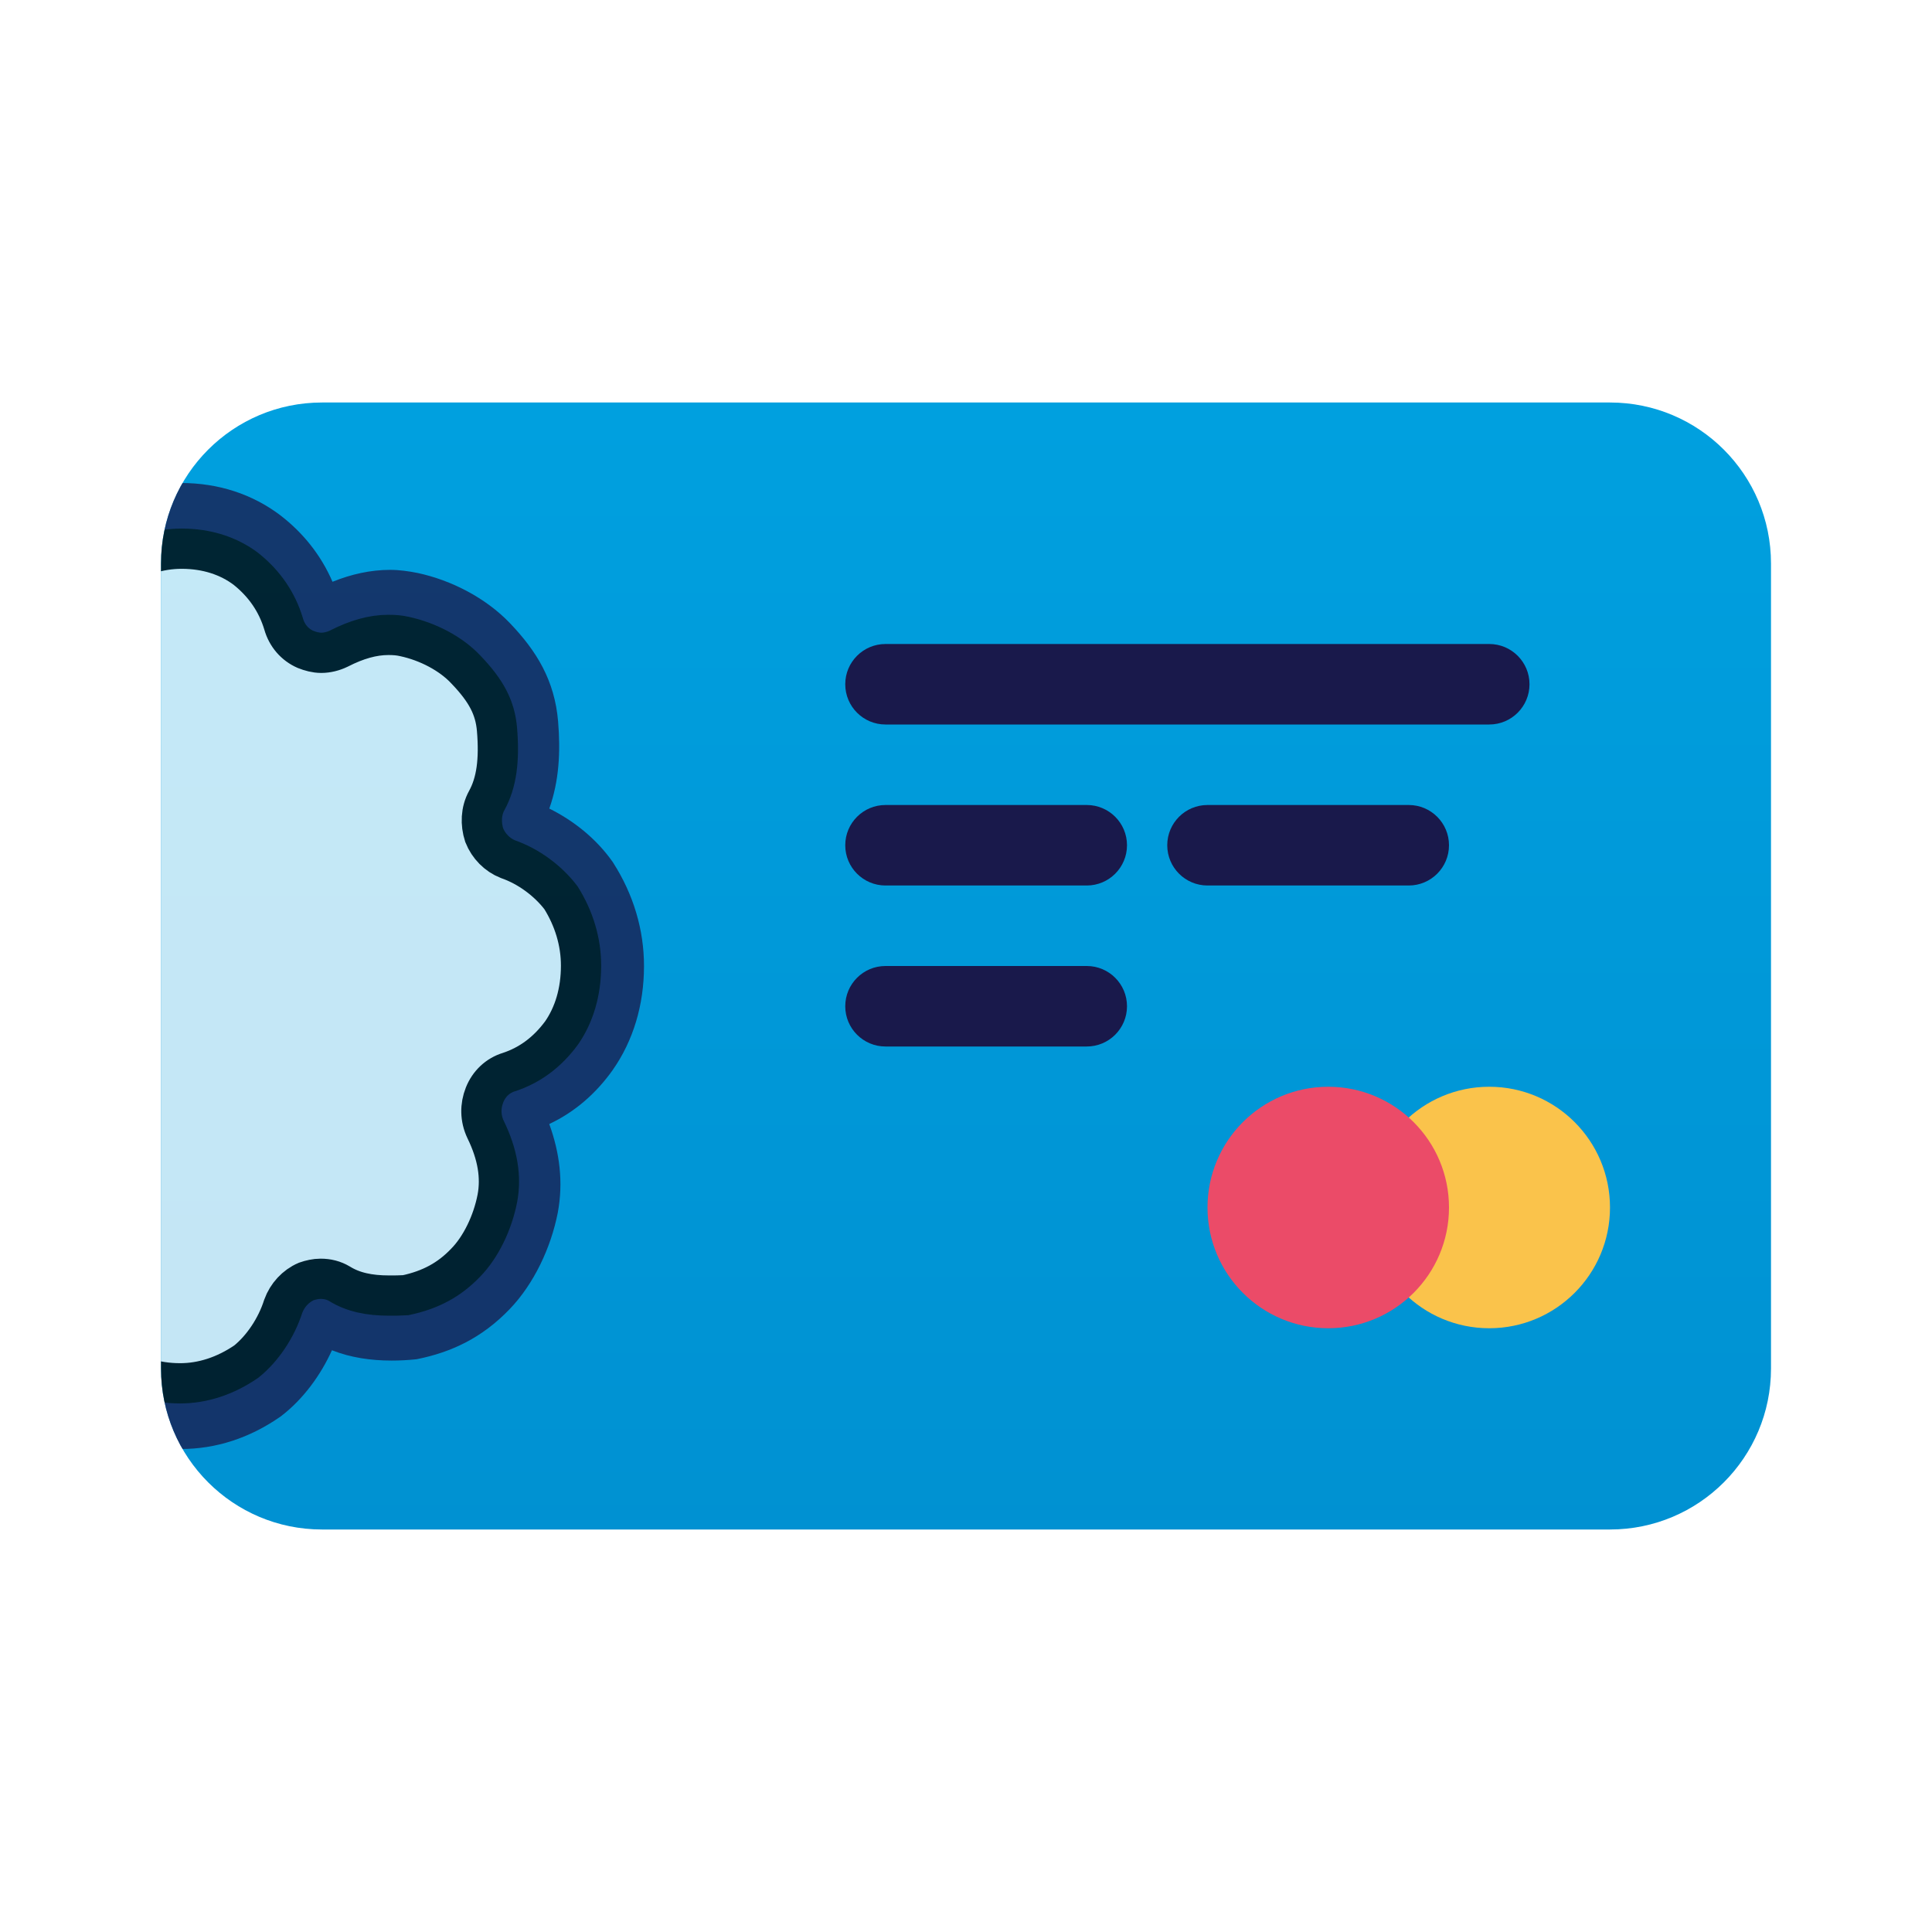
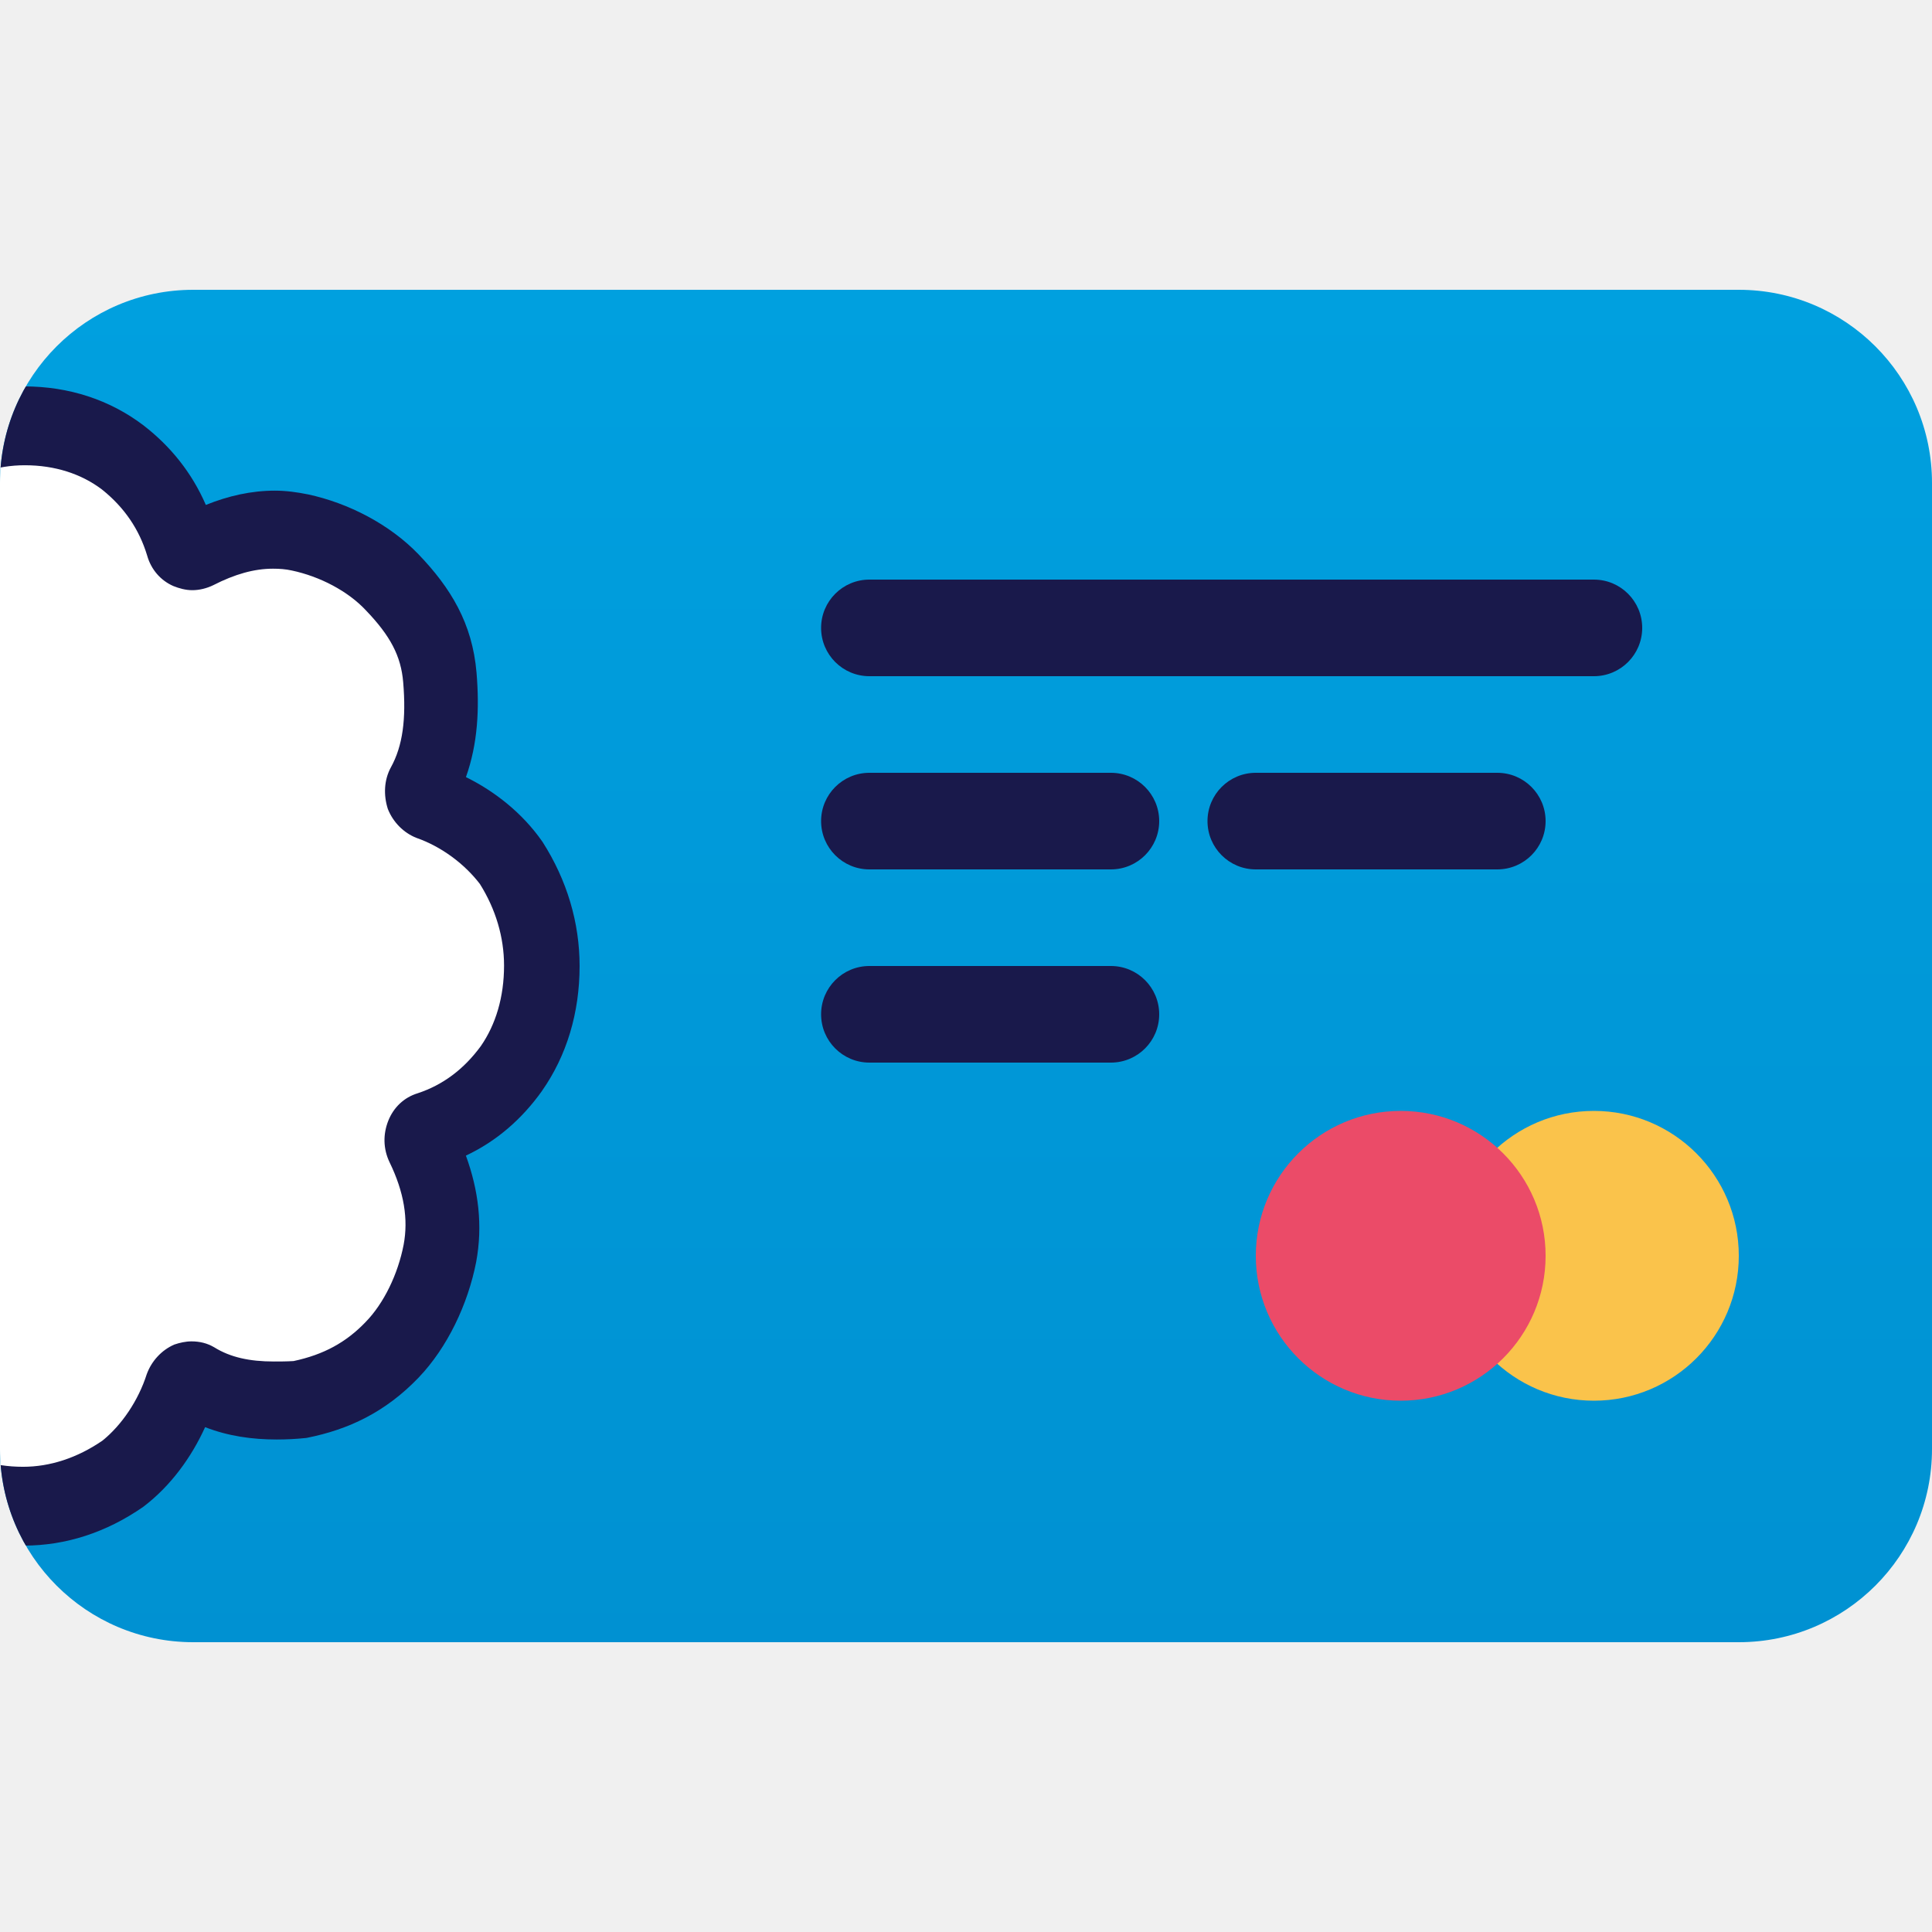
- <svg xmlns="http://www.w3.org/2000/svg" viewBox="0 0 48 48" fill="none">
-   <rect width="48" height="48" fill="white" />
-   <rect x="4" y="10" width="40" height="28" rx="4" fill="url(#card-minimal-paint0_linear)" />
-   <circle cx="37" cy="30" r="3" fill="#FAC34B" />
-   <circle cx="33" cy="30" r="3" fill="#EB4B68" />
-   <mask id="card-minimal-mask0" maskUnits="userSpaceOnUse" x="4" y="10" width="14" height="28">
-     <rect x="18" y="38" width="14" height="28" rx="4" transform="rotate(-180 18 38)" fill="#C4C4C4" />
+ <svg xmlns="http://www.w3.org/2000/svg" class="icon" viewBox="0 0 48 48" fill="none">
+   <rect y="7.2" width="48" height="33.6" rx="4.8" fill="url(#card-minimal-paint0_linear)" />
+   <circle cx="39.6" cy="31.2" r="3.6" fill="#FAC34B" />
+   <circle cx="34.8" cy="31.2" r="3.6" fill="#EB4B68" />
+   <mask id="card-minimal-mask0" mask-type="alpha" maskUnits="userSpaceOnUse" x="0" y="7" width="17" height="34">
+     <rect x="16.8" y="40.8" width="16.8" height="33.6" rx="4.8" transform="rotate(-180 16.8 40.8)" fill="white" />
  </mask>
  <g mask="url(#card-minimal-mask0)">
-     <path d="M6.961 35.2C6.2 35.73 5.358 36 4.5 36C3.57 36 2.716 35.736 2.018 35.185C1.472 34.761 1.027 34.215 0.739 33.546C0.27 33.735 -0.207 33.842 -0.694 33.842C-0.927 33.842 -1.161 33.807 -1.368 33.766L-1.374 33.765C-2.213 33.586 -3.07 33.144 -3.666 32.521C-4.358 31.8 -4.698 30.998 -4.859 30.124L-4.864 30.1L-4.866 30.075C-4.929 29.317 -4.892 28.58 -4.636 27.88C-5.223 27.553 -5.804 27.104 -6.221 26.511C-6.743 25.779 -7 24.89 -7 24C-7 23.177 -6.729 22.311 -6.328 21.544L-6.318 21.527L-6.308 21.51C-5.89 20.852 -5.305 20.373 -4.647 20.072C-4.907 19.358 -4.998 18.626 -4.859 17.876L-4.858 17.87C-4.686 16.995 -4.263 16.101 -3.666 15.479C-2.975 14.757 -2.206 14.402 -1.369 14.234L-1.349 14.23L-1.328 14.228C-1.129 14.207 -0.93 14.197 -0.73 14.197C-0.222 14.197 0.278 14.267 0.753 14.453C1.034 13.832 1.465 13.238 2.022 12.812L2.03 12.806L2.039 12.8C2.8 12.271 3.642 12 4.5 12C5.426 12 6.277 12.277 6.978 12.812L6.98 12.814C7.527 13.238 7.972 13.785 8.261 14.454C8.73 14.265 9.207 14.158 9.694 14.158C9.927 14.158 10.161 14.193 10.368 14.234L10.374 14.235C11.213 14.414 12.07 14.856 12.666 15.479C13.329 16.17 13.78 16.902 13.866 17.925C13.928 18.671 13.893 19.398 13.647 20.089C14.242 20.383 14.813 20.832 15.222 21.415L15.228 21.423L15.233 21.432C15.741 22.226 16 23.104 16 24C16 24.967 15.734 25.854 15.222 26.585L15.22 26.588C14.814 27.159 14.288 27.625 13.646 27.926C13.906 28.64 13.998 29.373 13.859 30.124L13.858 30.13C13.686 31.005 13.263 31.899 12.666 32.521C11.975 33.243 11.206 33.597 10.369 33.766L10.348 33.77L10.328 33.772C10.129 33.793 9.93 33.803 9.73 33.803C9.222 33.803 8.722 33.733 8.247 33.547C7.966 34.167 7.535 34.762 6.978 35.188L6.97 35.194L6.961 35.2Z" fill="#19194B" />
-     <path d="M4.477 34.368C3.851 34.368 3.306 34.188 2.879 33.866C2.416 33.496 2.108 33.041 1.944 32.501C1.863 32.207 1.663 31.98 1.4 31.866C1.282 31.819 1.145 31.781 1.009 31.781C0.864 31.781 0.71 31.819 0.574 31.885C0.129 32.112 -0.271 32.226 -0.661 32.226C-0.797 32.226 -0.924 32.217 -1.051 32.188C-1.632 32.065 -2.213 31.762 -2.586 31.364C-2.985 30.947 -3.23 30.463 -3.357 29.809C-3.421 29.08 -3.33 28.549 -3.094 28.094C-2.958 27.838 -2.94 27.554 -3.021 27.289C-3.103 27.023 -3.303 26.796 -3.539 26.682C-4.156 26.388 -4.646 26.009 -4.955 25.583C-5.273 25.156 -5.436 24.588 -5.436 23.991C-5.436 23.488 -5.264 22.882 -4.973 22.323C-4.583 21.744 -4.038 21.479 -3.639 21.346C-3.357 21.261 -3.139 21.053 -3.031 20.778C-2.922 20.503 -2.922 20.2 -3.058 19.915C-3.357 19.299 -3.448 18.74 -3.348 18.209C-3.23 17.603 -2.94 16.996 -2.558 16.608C-2.159 16.191 -1.696 15.935 -1.07 15.802C-0.924 15.793 -0.788 15.793 -0.661 15.793C-0.162 15.793 0.238 15.878 0.574 16.087C0.719 16.172 0.873 16.21 1.046 16.21C1.164 16.21 1.291 16.181 1.4 16.143C1.663 16.03 1.872 15.802 1.972 15.527C2.144 14.987 2.489 14.476 2.888 14.153C3.388 13.812 3.941 13.632 4.513 13.632C5.14 13.632 5.684 13.812 6.111 14.134C6.574 14.504 6.883 14.959 7.046 15.499C7.128 15.793 7.328 16.02 7.591 16.134C7.709 16.181 7.845 16.219 7.981 16.219C8.127 16.219 8.281 16.181 8.417 16.115C8.862 15.888 9.261 15.774 9.652 15.774C9.788 15.774 9.915 15.783 10.042 15.812C10.623 15.935 11.204 16.238 11.576 16.636C12.085 17.167 12.302 17.584 12.348 18.124C12.411 18.882 12.339 19.442 12.094 19.887C11.948 20.152 11.939 20.465 12.03 20.749C12.139 21.024 12.357 21.242 12.62 21.346C13.138 21.526 13.619 21.887 13.937 22.304C14.263 22.825 14.436 23.403 14.436 23.991C14.436 24.645 14.263 25.213 13.955 25.659C13.601 26.142 13.165 26.464 12.647 26.635C12.366 26.72 12.148 26.928 12.039 27.203C11.93 27.478 11.93 27.781 12.066 28.066C12.366 28.682 12.457 29.241 12.357 29.772C12.239 30.378 11.948 30.985 11.567 31.373C11.168 31.79 10.705 32.046 10.078 32.179C9.933 32.188 9.797 32.188 9.67 32.188L9.67 32.188C9.17 32.188 8.771 32.103 8.435 31.895C8.29 31.809 8.136 31.771 7.963 31.771C7.845 31.771 7.718 31.8 7.609 31.838C7.346 31.951 7.137 32.179 7.037 32.454C6.865 32.994 6.52 33.506 6.12 33.828C5.594 34.188 5.031 34.368 4.477 34.368Z" fill="white" />
-     <path d="M4.477 34.368C3.851 34.368 3.306 34.188 2.879 33.866C2.416 33.496 2.108 33.041 1.944 32.501C1.863 32.207 1.663 31.98 1.4 31.866C1.282 31.819 1.145 31.781 1.009 31.781C0.864 31.781 0.71 31.819 0.574 31.885C0.129 32.112 -0.271 32.226 -0.661 32.226C-0.797 32.226 -0.924 32.217 -1.051 32.188C-1.632 32.065 -2.213 31.762 -2.586 31.364C-2.985 30.947 -3.23 30.463 -3.357 29.809C-3.421 29.08 -3.33 28.549 -3.094 28.094C-2.958 27.838 -2.94 27.554 -3.021 27.289C-3.103 27.023 -3.303 26.796 -3.539 26.682C-4.156 26.388 -4.646 26.009 -4.955 25.583C-5.273 25.156 -5.436 24.588 -5.436 23.991C-5.436 23.488 -5.264 22.882 -4.973 22.323C-4.583 21.744 -4.038 21.479 -3.639 21.346C-3.357 21.261 -3.139 21.053 -3.031 20.778C-2.922 20.503 -2.922 20.2 -3.058 19.915C-3.357 19.299 -3.448 18.74 -3.348 18.209C-3.23 17.603 -2.94 16.996 -2.558 16.608C-2.159 16.191 -1.696 15.935 -1.07 15.802C-0.924 15.793 -0.788 15.793 -0.661 15.793C-0.162 15.793 0.238 15.878 0.574 16.087C0.719 16.172 0.873 16.21 1.046 16.21C1.164 16.21 1.291 16.181 1.4 16.143C1.663 16.03 1.872 15.802 1.972 15.527C2.144 14.987 2.489 14.476 2.888 14.153C3.388 13.812 3.941 13.632 4.513 13.632C5.14 13.632 5.684 13.812 6.111 14.134C6.574 14.504 6.883 14.959 7.046 15.499C7.128 15.793 7.328 16.02 7.591 16.134C7.709 16.181 7.845 16.219 7.981 16.219C8.127 16.219 8.281 16.181 8.417 16.115C8.862 15.888 9.261 15.774 9.652 15.774C9.788 15.774 9.915 15.783 10.042 15.812C10.623 15.935 11.204 16.238 11.576 16.636C12.085 17.167 12.302 17.584 12.348 18.124C12.411 18.882 12.339 19.442 12.094 19.887C11.948 20.152 11.939 20.465 12.03 20.749C12.139 21.024 12.357 21.242 12.62 21.346C13.138 21.526 13.619 21.887 13.937 22.304C14.263 22.825 14.436 23.403 14.436 23.991C14.436 24.645 14.263 25.213 13.955 25.659C13.601 26.142 13.165 26.464 12.647 26.635C12.366 26.72 12.148 26.928 12.039 27.203C11.93 27.478 11.93 27.781 12.066 28.066C12.366 28.682 12.457 29.241 12.357 29.772C12.239 30.378 11.948 30.985 11.567 31.373C11.168 31.79 10.705 32.046 10.078 32.179C9.933 32.188 9.797 32.188 9.67 32.188L9.67 32.188C9.17 32.188 8.771 32.103 8.435 31.895C8.29 31.809 8.136 31.771 7.963 31.771C7.845 31.771 7.718 31.8 7.609 31.838C7.346 31.951 7.137 32.179 7.037 32.454C6.865 32.994 6.52 33.506 6.12 33.828C5.594 34.188 5.031 34.368 4.477 34.368Z" stroke="black" />
+     <path d="M3.554 37.44C2.64 38.075 1.63 38.4 0.6 38.4C-0.516 38.4 -1.541 38.083 -2.379 37.422C-3.034 36.914 -3.567 36.257 -3.914 35.455C-4.476 35.682 -5.048 35.81 -5.632 35.81C-5.913 35.81 -6.193 35.769 -6.442 35.719L-6.449 35.718C-7.455 35.503 -8.484 34.972 -9.2 34.226C-10.029 33.36 -10.437 32.398 -10.631 31.349L-10.636 31.32L-10.639 31.291C-10.715 30.381 -10.671 29.497 -10.363 28.656C-11.068 28.263 -11.765 27.725 -12.265 27.013C-12.892 26.135 -13.2 25.069 -13.2 24C-13.2 23.012 -12.875 21.973 -12.393 21.053L-12.382 21.032L-12.369 21.012C-11.868 20.222 -11.166 19.647 -10.376 19.286C-10.688 18.43 -10.797 17.552 -10.631 16.651L-10.63 16.644C-10.424 15.595 -9.915 14.521 -9.2 13.774C-8.37 12.909 -7.448 12.483 -6.443 12.281L-6.418 12.276L-6.393 12.273C-6.154 12.248 -5.916 12.236 -5.677 12.236C-5.066 12.236 -4.467 12.32 -3.896 12.543C-3.559 11.799 -3.043 11.085 -2.373 10.574L-2.364 10.567L-2.354 10.56C-1.44 9.925 -0.43 9.6 0.6 9.6C1.712 9.6 2.732 9.933 3.573 10.574L3.576 10.577C4.232 11.085 4.767 11.742 5.114 12.545C5.676 12.318 6.248 12.19 6.832 12.19C7.113 12.19 7.394 12.231 7.642 12.281L7.649 12.282C8.655 12.497 9.684 13.028 10.4 13.774C11.195 14.604 11.735 15.483 11.839 16.709C11.914 17.605 11.872 18.477 11.576 19.307C12.291 19.659 12.976 20.198 13.466 20.898L13.473 20.908L13.48 20.918C14.089 21.871 14.4 22.925 14.4 24C14.4 25.16 14.081 26.225 13.466 27.102L13.464 27.106C12.976 27.791 12.346 28.349 11.575 28.711C11.888 29.569 11.998 30.447 11.831 31.349L11.83 31.356C11.624 32.406 11.115 33.479 10.4 34.226C9.57 35.092 8.648 35.517 7.643 35.719L7.618 35.724L7.593 35.727C7.355 35.752 7.116 35.764 6.877 35.764C6.266 35.764 5.667 35.68 5.096 35.457C4.759 36.201 4.243 36.915 3.573 37.426L3.564 37.433L3.554 37.44Z" fill="#19194B" />
+     <path d="M0.573 36.442C-0.179 36.442 -0.833 36.226 -1.345 35.839C-1.9 35.395 -2.271 34.849 -2.467 34.201C-2.565 33.849 -2.805 33.576 -3.12 33.439C-3.262 33.382 -3.425 33.337 -3.589 33.337C-3.763 33.337 -3.948 33.382 -4.112 33.462C-4.646 33.735 -5.125 33.871 -5.593 33.871C-5.757 33.871 -5.909 33.86 -6.062 33.826C-6.759 33.678 -7.456 33.314 -7.903 32.837C-8.382 32.336 -8.676 31.756 -8.829 30.971C-8.905 30.096 -8.796 29.459 -8.513 28.913C-8.349 28.606 -8.328 28.265 -8.426 27.946C-8.524 27.628 -8.763 27.355 -9.047 27.218C-9.787 26.866 -10.376 26.411 -10.746 25.899C-11.127 25.387 -11.323 24.705 -11.323 23.989C-11.323 23.386 -11.117 22.658 -10.768 21.987C-10.299 21.293 -9.646 20.975 -9.166 20.816C-8.829 20.713 -8.567 20.463 -8.437 20.133C-8.306 19.804 -8.306 19.44 -8.469 19.099C-8.829 18.359 -8.938 17.688 -8.818 17.051C-8.676 16.324 -8.328 15.596 -7.87 15.129C-7.391 14.629 -6.835 14.322 -6.084 14.163C-5.909 14.151 -5.746 14.151 -5.593 14.151C-4.994 14.151 -4.515 14.254 -4.112 14.504C-3.937 14.606 -3.752 14.652 -3.545 14.652C-3.404 14.652 -3.251 14.618 -3.12 14.572C-2.805 14.436 -2.554 14.163 -2.434 13.833C-2.227 13.185 -1.813 12.571 -1.334 12.184C-0.735 11.774 -0.07 11.559 0.616 11.559C1.368 11.559 2.021 11.774 2.533 12.161C3.089 12.605 3.459 13.151 3.655 13.799C3.753 14.151 3.993 14.424 4.309 14.561C4.451 14.618 4.614 14.663 4.777 14.663C4.952 14.663 5.137 14.618 5.3 14.538C5.834 14.265 6.314 14.129 6.782 14.129C6.945 14.129 7.098 14.14 7.25 14.174C7.948 14.322 8.645 14.686 9.091 15.164C9.701 15.8 9.963 16.301 10.017 16.949C10.094 17.859 10.007 18.53 9.712 19.064C9.538 19.383 9.527 19.758 9.636 20.099C9.767 20.429 10.028 20.691 10.344 20.816C10.965 21.032 11.543 21.464 11.924 21.964C12.316 22.59 12.523 23.284 12.523 23.989C12.523 24.773 12.316 25.456 11.946 25.99C11.521 26.57 10.998 26.957 10.377 27.162C10.039 27.264 9.778 27.514 9.647 27.844C9.516 28.174 9.516 28.538 9.68 28.879C10.039 29.618 10.148 30.289 10.028 30.926C9.887 31.654 9.538 32.382 9.081 32.848C8.601 33.348 8.046 33.655 7.294 33.815C7.12 33.826 6.956 33.826 6.804 33.826C6.205 33.826 5.725 33.724 5.322 33.473C5.148 33.371 4.963 33.326 4.756 33.326C4.614 33.326 4.462 33.36 4.331 33.405C4.015 33.542 3.764 33.815 3.645 34.144C3.438 34.793 3.024 35.407 2.544 35.793C1.912 36.226 1.237 36.442 0.573 36.442Z" fill="white" />
  </g>
-   <rect x="21" y="16" width="17" height="2" rx="1" fill="#19194B" />
-   <rect x="21" y="20" width="7" height="2" rx="1" fill="#19194B" />
-   <rect x="21" y="24" width="7" height="2" rx="1" fill="#19194B" />
-   <rect x="29" y="20" width="7" height="2" rx="1" fill="#19194B" />
+   <rect x="20.4" y="14.4" width="20.4" height="2.4" rx="1.2" fill="#19194B" />
+   <rect x="20.4" y="19.2" width="8.4" height="2.4" rx="1.2" fill="#19194B" />
+   <rect x="20.4" y="24" width="8.4" height="2.4" rx="1.2" fill="#19194B" />
+   <rect x="30" y="19.2" width="8.4" height="2.4" rx="1.2" fill="#19194B" />
  <defs>
-     <linearGradient id="card-minimal-paint0_linear" x1="24" y1="10" x2="24" y2="78" gradientUnits="userSpaceOnUse">
+     <linearGradient id="card-minimal-paint0_linear" x1="24" y1="7.2" x2="24" y2="88.8" gradientUnits="userSpaceOnUse">
      <stop stop-color="#00A0DF" />
      <stop offset="1" stop-color="#007CBF" />
    </linearGradient>
  </defs>
</svg>
